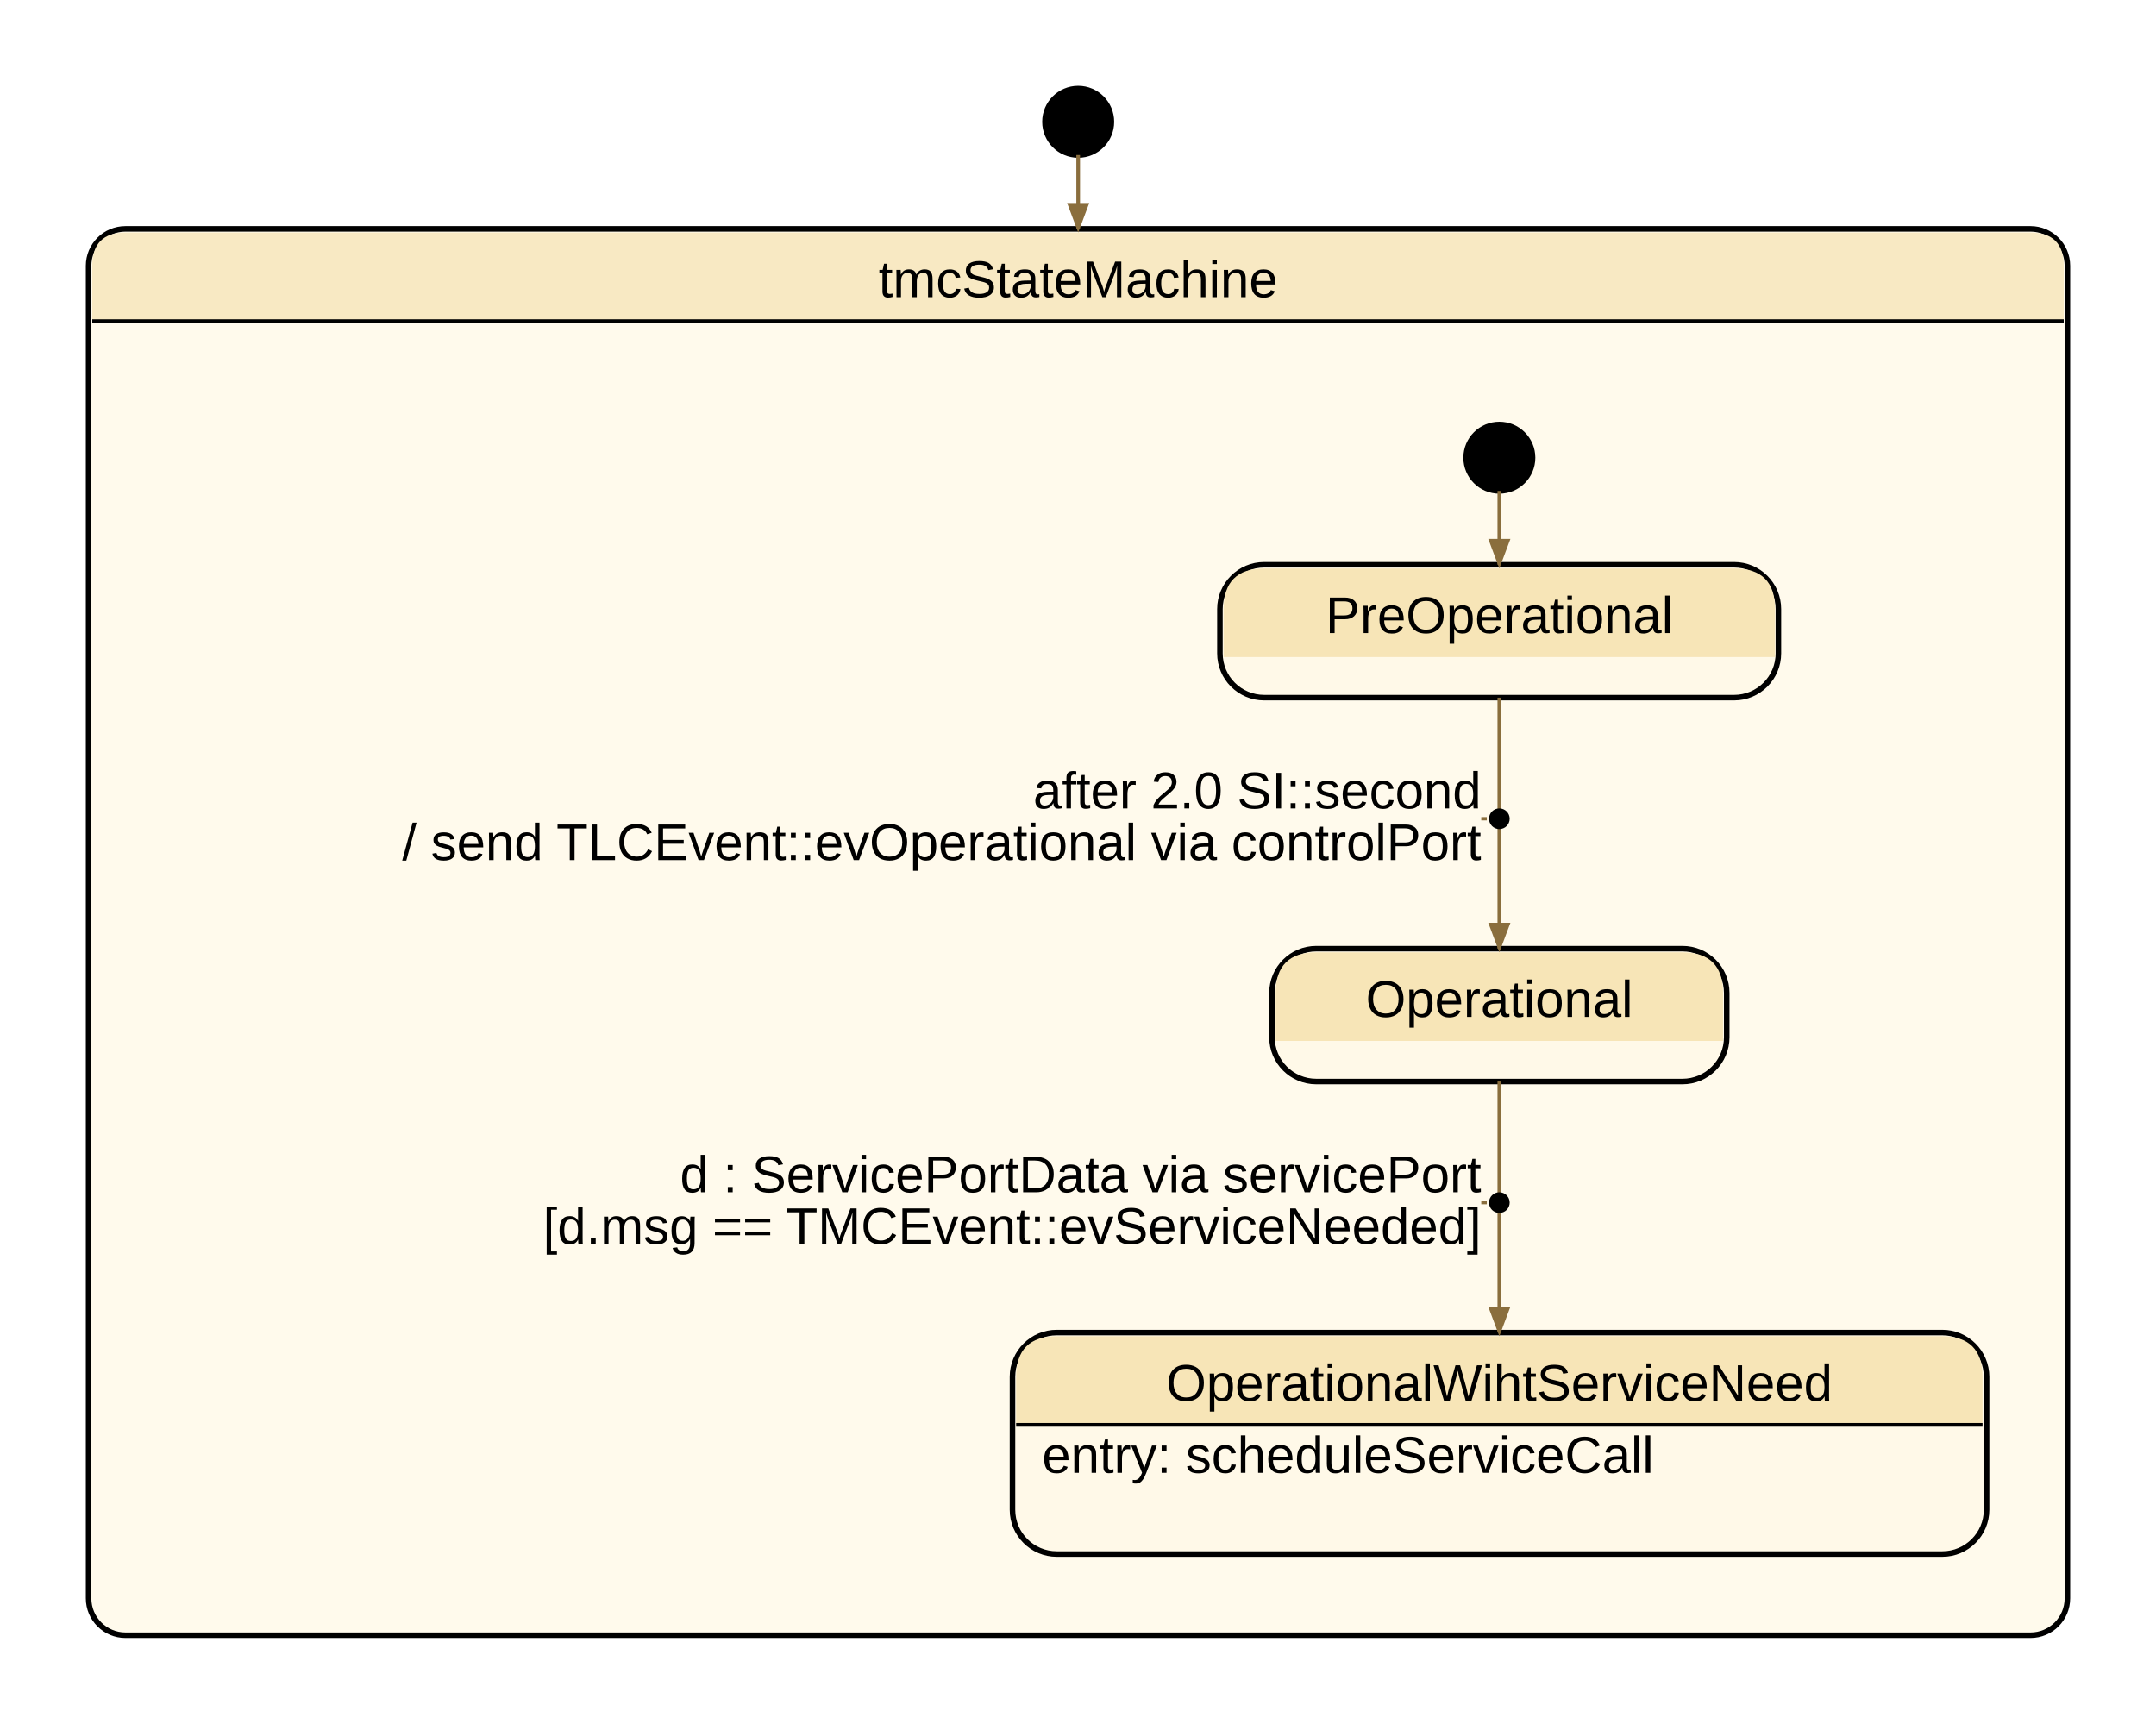
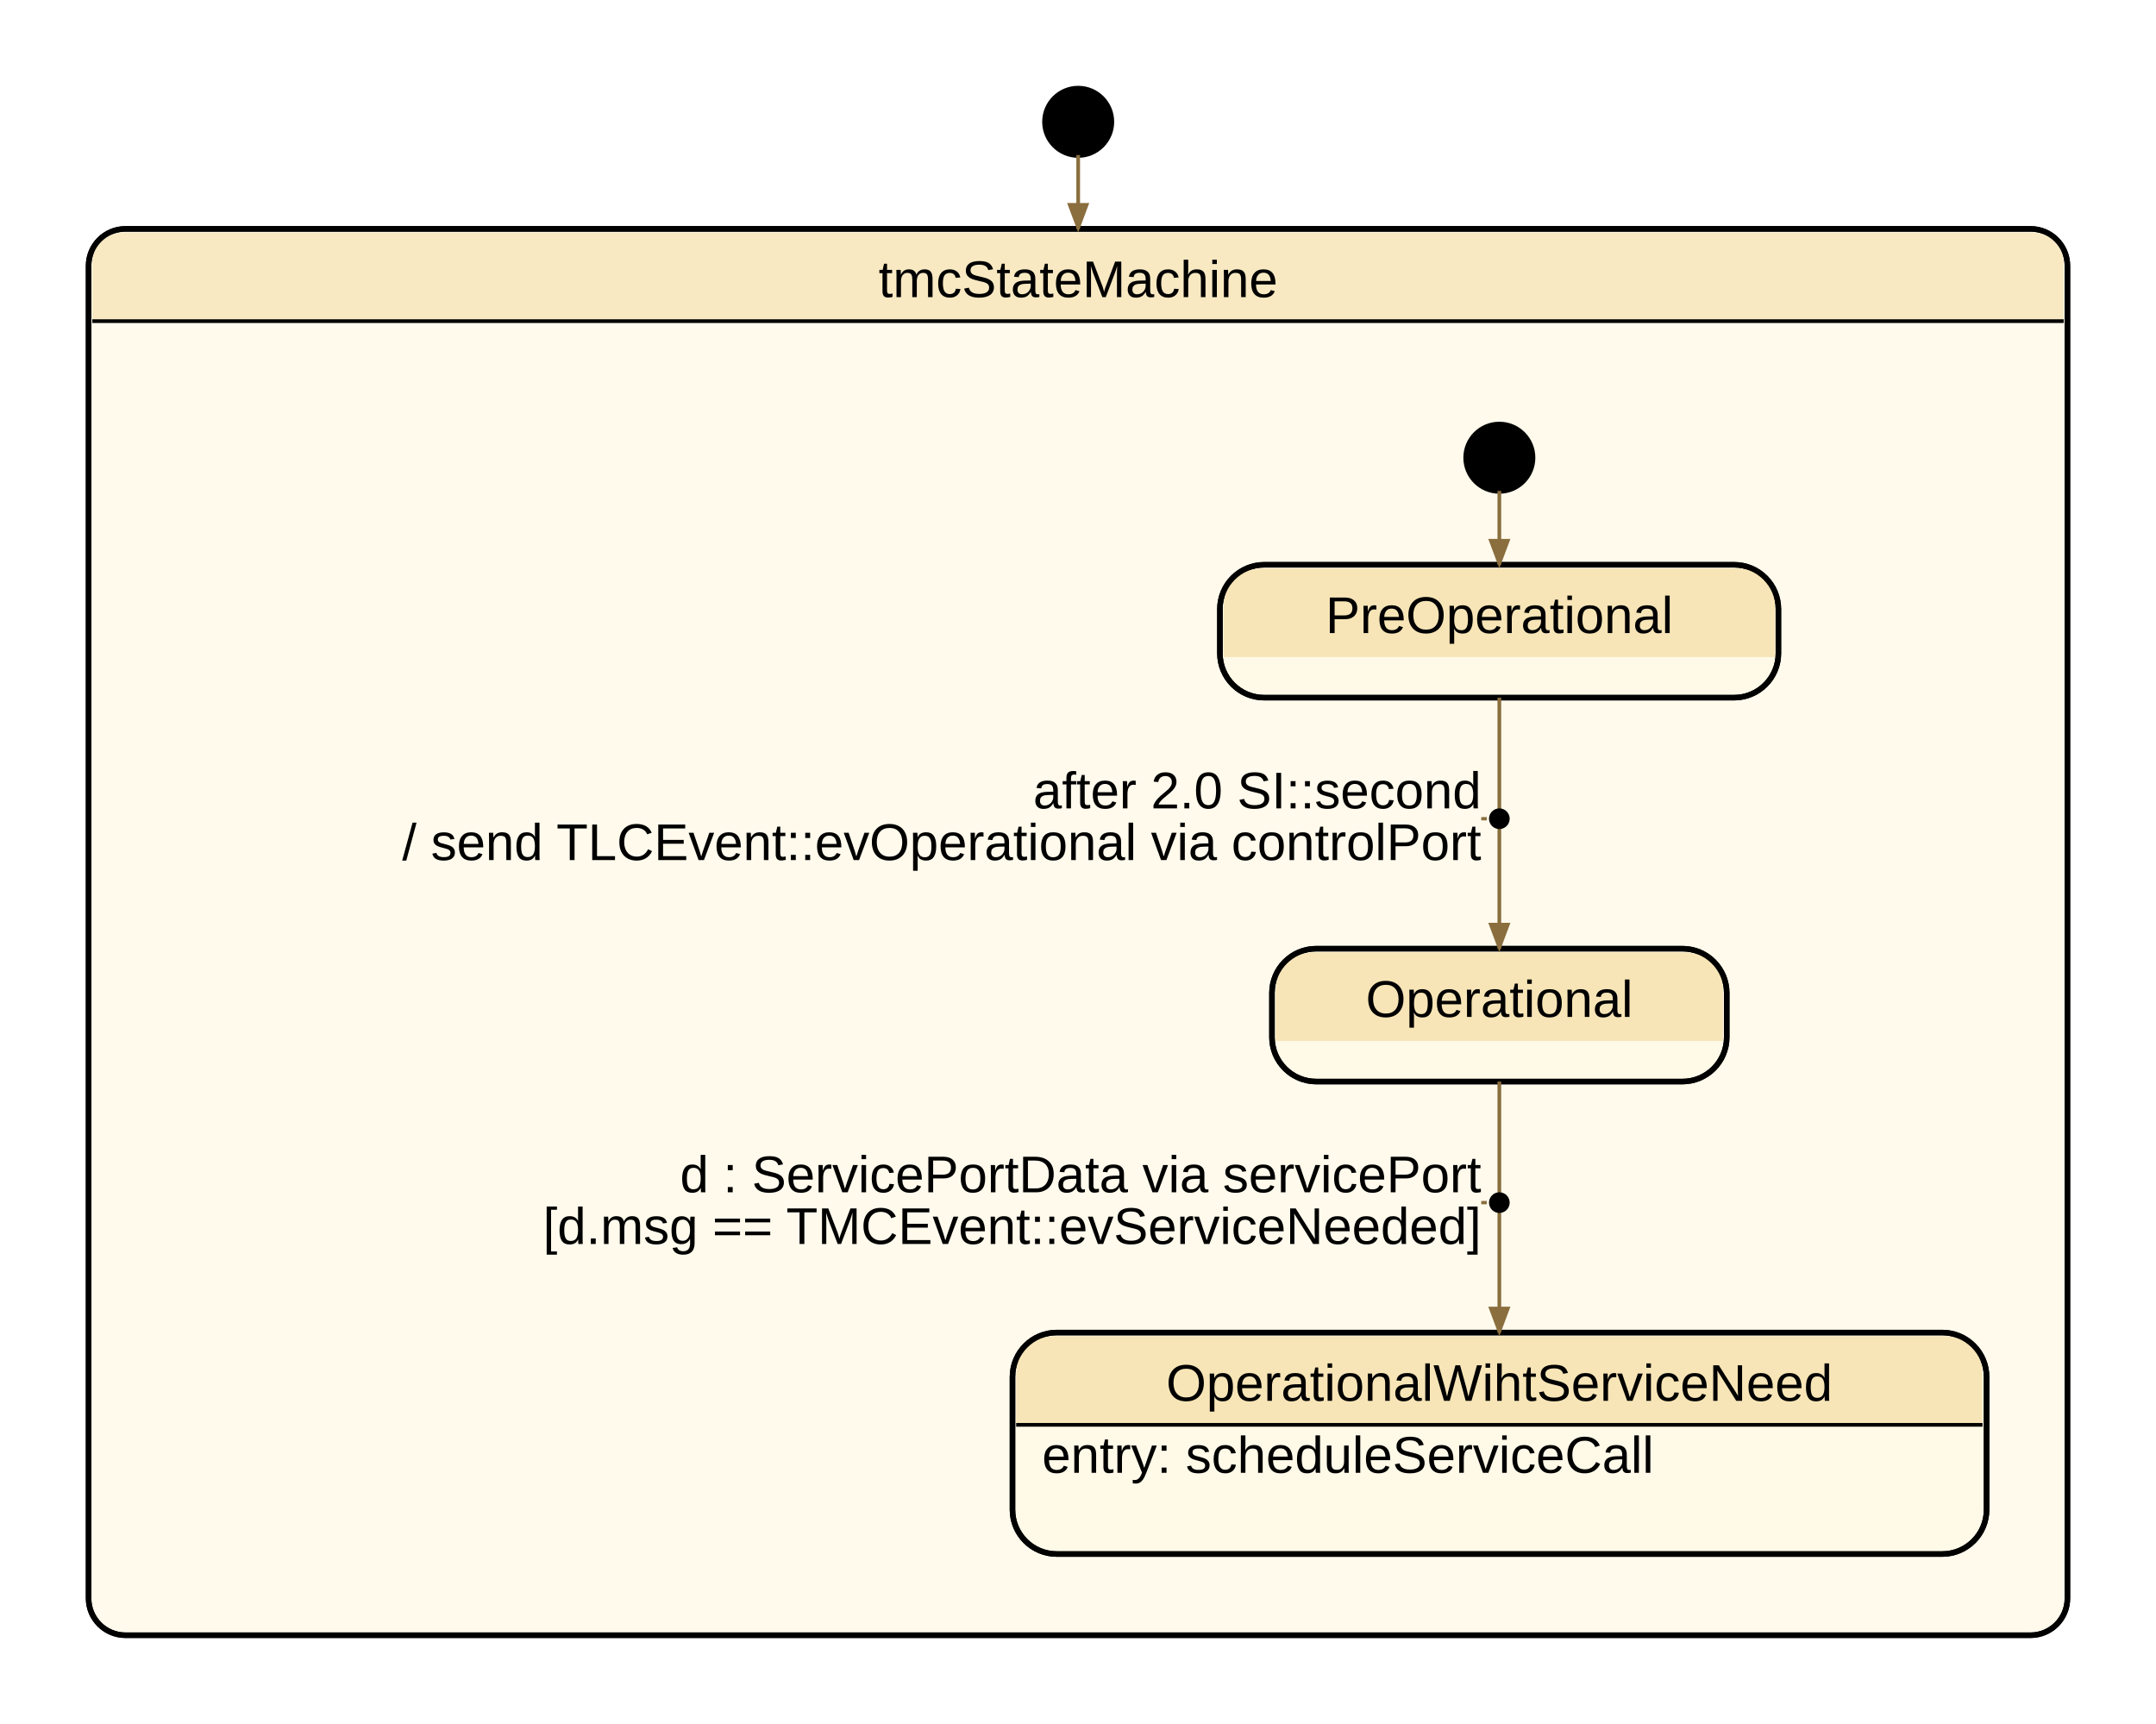
<svg xmlns="http://www.w3.org/2000/svg" width="584.1" height="467.0" viewBox="-8.0 -8.0 584.1 467.0">
  <defs>
    <marker id="arrow" markerUnits="userSpaceOnUse" markerWidth="8.0" markerHeight="6.0" refX="7.0" refY="3.0" orient="auto">
      <path d="M0,0 L8.0,3.0 L0,6.0 Z" fill="#8a6e3d" />
    </marker>
  </defs>
  <rect x="16.0" y="54.0" width="536.1" height="381.0" rx="10.0" ry="10.0" fill="#fffaec" stroke="#000" stroke-width="1.5" />
  <path d="M17.0,79.0 L17.0,64.0 Q17.0,55.0 26.0,55.0 L542.1,55.0 Q551.1,55.0 551.1,64.0 L551.1,79.0 Z" fill="#f8e9c3" />
  <text x="284.1" y="72.5" text-anchor="middle" font-family="Arial, sans-serif" font-size="14">tmcStateMachine</text>
  <line x1="17.0" y1="79.0" x2="551.1" y2="79.0" stroke="#000" stroke-width="1" />
+   <rect x="16.0" y="54.0" width="536.1" height="381.0" rx="10.0" ry="10.0" fill="none" stroke="#000" stroke-width="1.5" />
  <circle cx="398.2" cy="116.0" r="9.0" stroke="#000" stroke-width="1.5" fill="#000" />
  <rect x="322.5" y="145.0" width="151.3" height="36.0" rx="12.0" ry="12.0" fill="#fff9e8" stroke="#000" stroke-width="1.5" />
  <path d="M323.5,170.0 L323.5,157.0 Q323.5,146.0 334.5,146.0 L461.9,146.0 Q472.9,146.0 472.9,157.0 L472.9,170.0 Z" fill="#f7e5b7" />
  <text x="398.2" y="163.5" text-anchor="middle" font-family="Arial, sans-serif" font-size="14">PreOperational</text>
+   <rect x="322.5" y="145.0" width="151.3" height="36.0" rx="12.0" ry="12.0" fill="none" stroke="#000" stroke-width="1.5" />
  <rect x="336.6" y="249.0" width="123.2" height="36.0" rx="12.0" ry="12.0" fill="#fff9e8" stroke="#000" stroke-width="1.5" />
  <path d="M337.6,274.0 L337.6,261.0 Q337.6,250.0 348.6,250.0 L447.8,250.0 Q458.8,250.0 458.8,261.0 L458.8,274.0 Z" fill="#f7e5b7" />
  <text x="398.2" y="267.5" text-anchor="middle" font-family="Arial, sans-serif" font-size="14">Operational</text>
+   <rect x="336.6" y="249.0" width="123.2" height="36.0" rx="12.0" ry="12.0" fill="none" stroke="#000" stroke-width="1.5" />
  <rect x="266.3" y="353.0" width="263.9" height="60.0" rx="12.0" ry="12.0" fill="#fff9e8" stroke="#000" stroke-width="1.5" />
  <path d="M267.3,378.0 L267.3,365.0 Q267.3,354.0 278.3,354.0 L518.1,354.0 Q529.1,354.0 529.1,365.0 L529.1,378.0 Z" fill="#f7e5b7" />
  <text x="398.2" y="371.5" text-anchor="middle" font-family="Arial, sans-serif" font-size="14">OperationalWihtServiceNeed</text>
  <line x1="267.3" y1="378.0" x2="529.1" y2="378.0" stroke="#000" stroke-width="1" />
  <text x="274.3" y="391.0" text-anchor="start" font-family="Arial, sans-serif" font-size="14">entry: scheduleServiceCall</text>
+   <rect x="266.3" y="353.0" width="263.9" height="60.0" rx="12.0" ry="12.0" fill="none" stroke="#000" stroke-width="1.5" />
  <circle cx="284.1" cy="25.0" r="9.0" stroke="#000" stroke-width="1.5" fill="#000" />
  <path d="M284.1,34.0 L284.1,54.0" fill="none" stroke="#8a6e3d" stroke-width="1.0" marker-end="url(#arrow)" />
  <path d="M398.2,125.0 L398.2,145.0" fill="none" stroke="#8a6e3d" stroke-width="1.0" marker-end="url(#arrow)" />
  <path d="M398.2,181.0 L398.2,249.0" fill="none" stroke="#8a6e3d" stroke-width="1.0" marker-end="url(#arrow)" />
  <path d="M398.2,285.0 L398.2,353.0" fill="none" stroke="#8a6e3d" stroke-width="1.0" marker-end="url(#arrow)" />
  <text x="393.3" y="211.0" text-anchor="end" font-family="Arial, sans-serif" font-size="14">after 2.0 SI::second</text>
  <text x="393.3" y="225.0" text-anchor="end" font-family="Arial, sans-serif" font-size="14">/ send TLCEvent::evOperational via controlPort</text>
  <line x1="393.3" y1="213.8" x2="398.2" y2="213.8" stroke="#8a6e3d" stroke-width="0.9" stroke-dasharray="1.5 2" />
  <circle cx="398.2" cy="213.8" r="2.8" fill="#000" stroke="none" />
  <text x="393.3" y="315.0" text-anchor="end" font-family="Arial, sans-serif" font-size="14">d : ServicePortData via servicePort</text>
  <text x="393.3" y="329.0" text-anchor="end" font-family="Arial, sans-serif" font-size="14">[d.msg == TMCEvent::evServiceNeeded]</text>
  <line x1="393.3" y1="317.8" x2="398.2" y2="317.8" stroke="#8a6e3d" stroke-width="0.9" stroke-dasharray="1.5 2" />
  <circle cx="398.2" cy="317.8" r="2.8" fill="#000" stroke="none" />
</svg>
